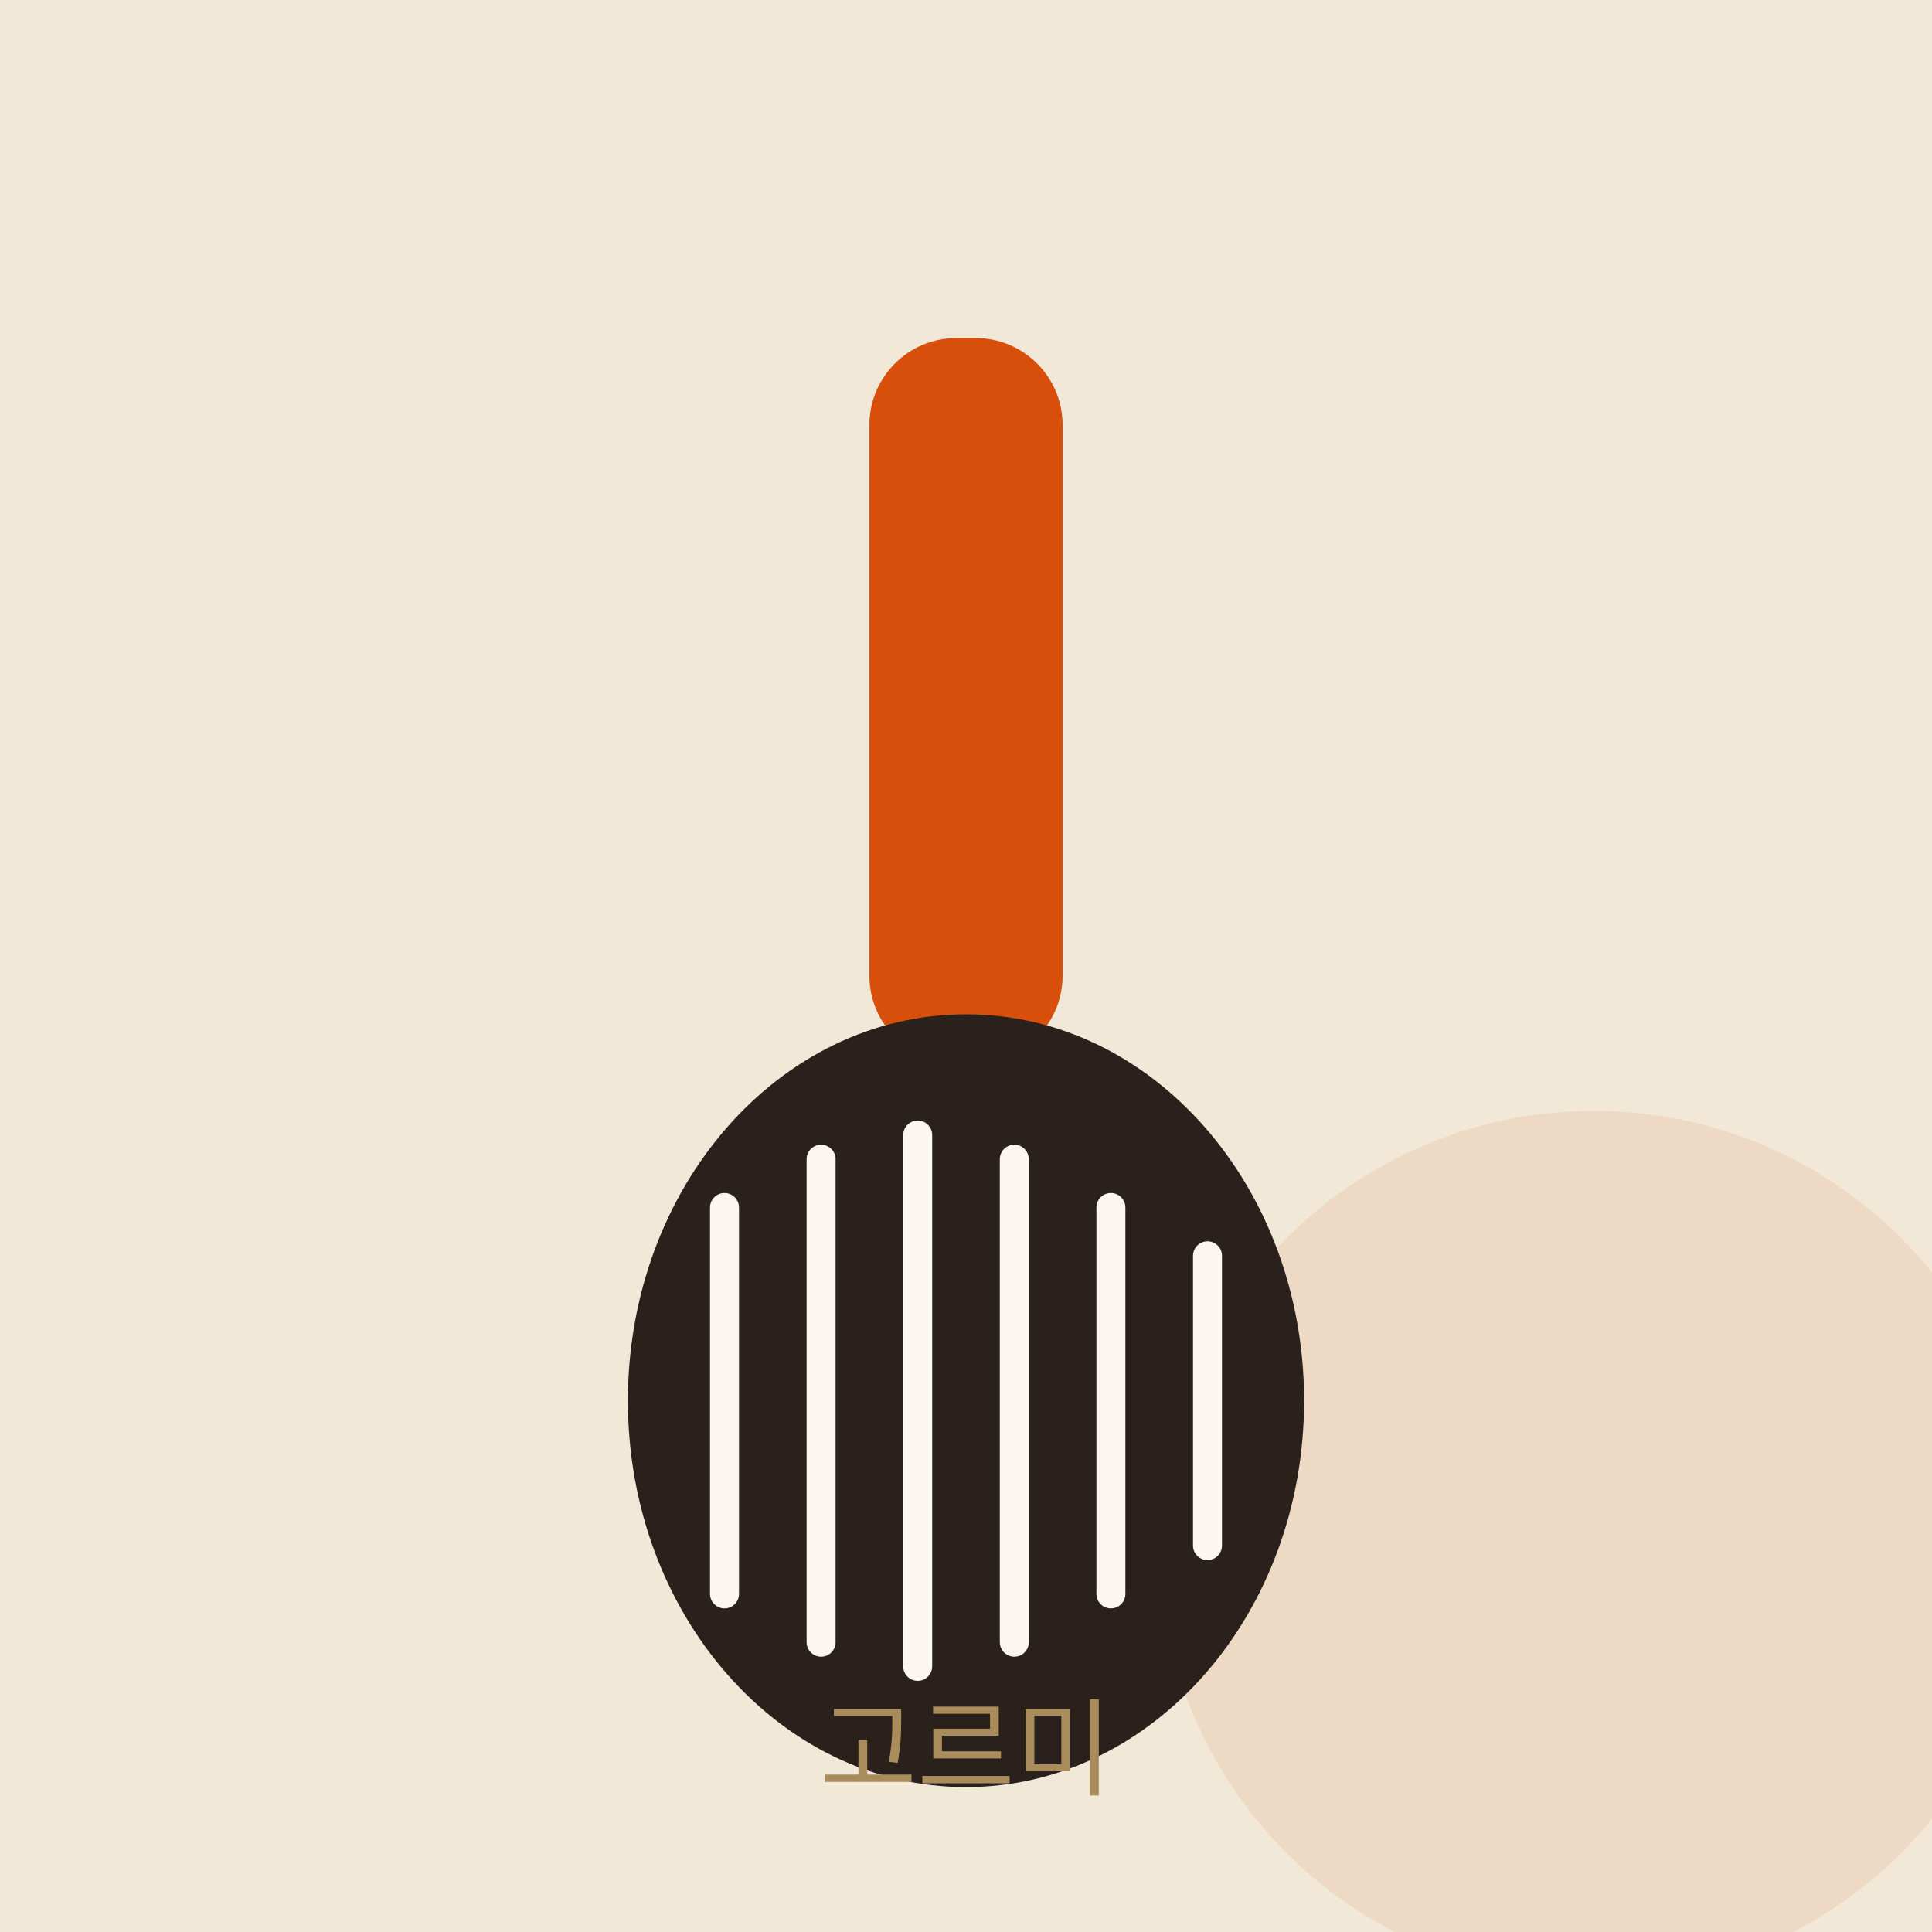
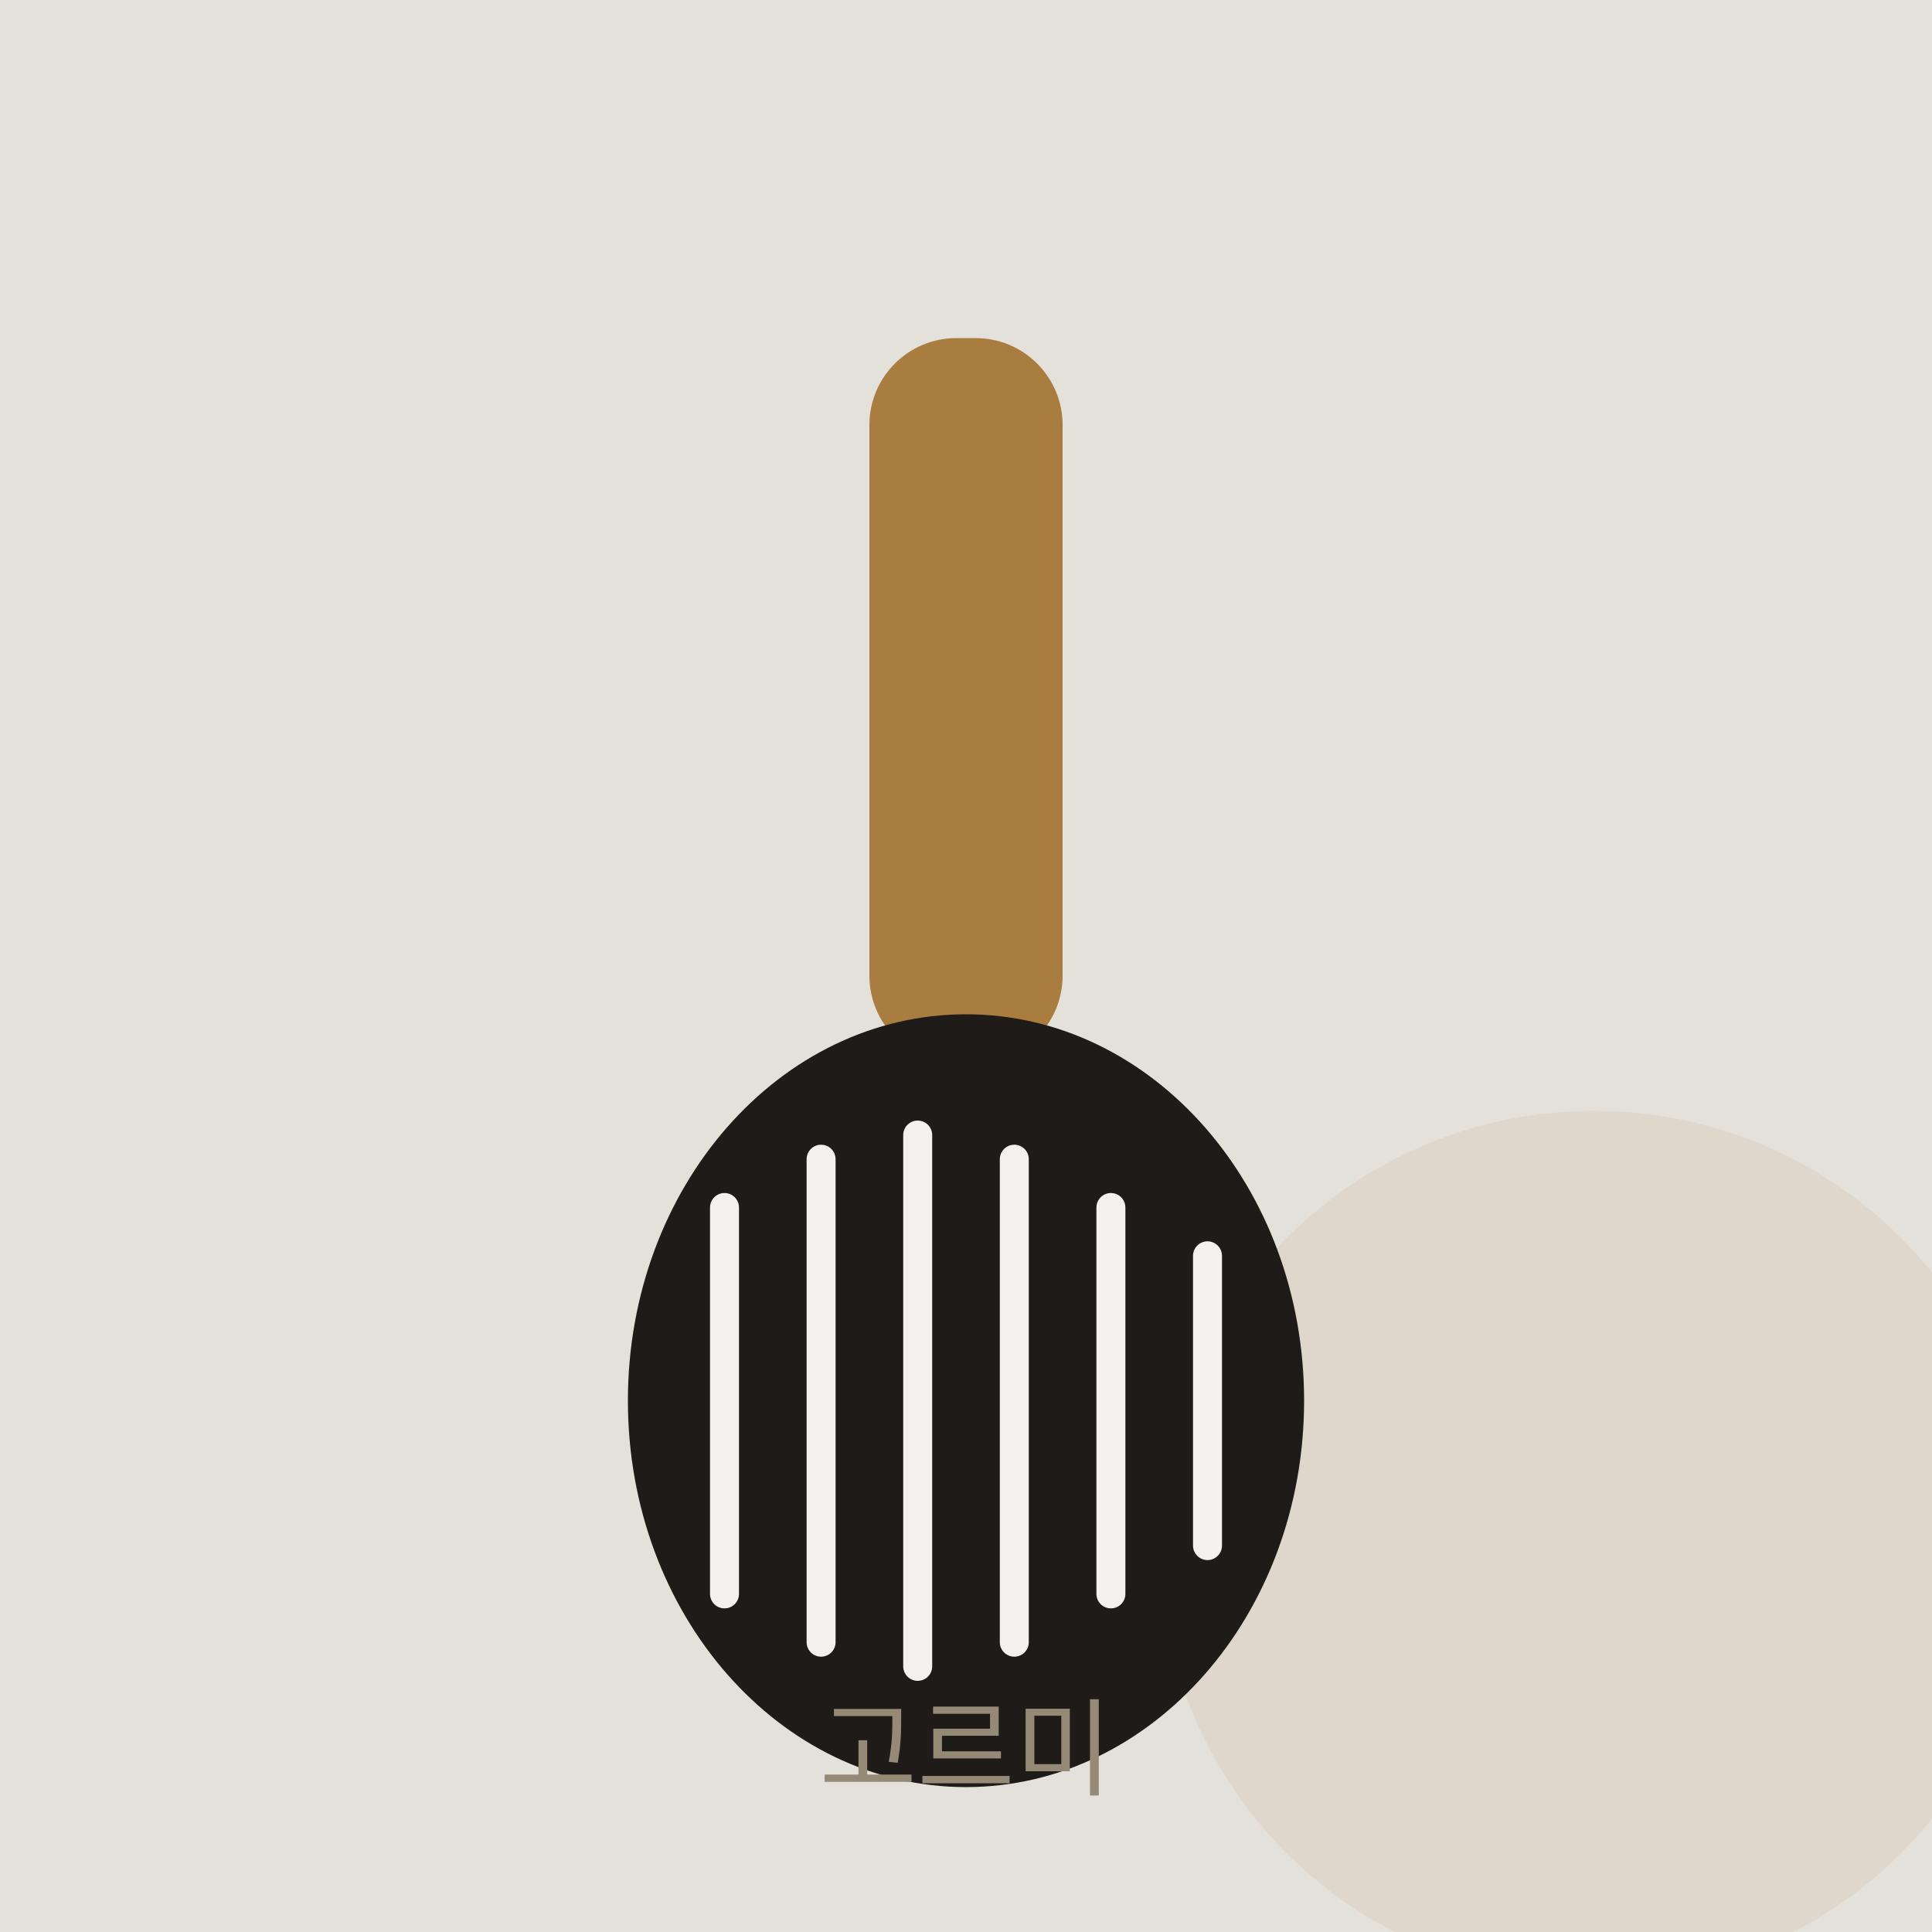
<svg xmlns="http://www.w3.org/2000/svg" viewBox="0 0 400 400" role="img" aria-label="브러쉬 제품 이미지">
-   <rect width="400" height="400" fill="#F1E8D8" />
-   <circle cx="330" cy="320" r="90" fill="#D84E0B" opacity="0.10" />
+   <rect width="400" height="400" fill="#E4E1DA" />
+   <circle cx="330" cy="320" r="90" fill="#A97C3F" opacity="0.10" />
  <g transform="translate(160,70)">
-     <rect x="20" y="0" width="40" height="150" rx="18" fill="#D84E0B" />
-     <ellipse cx="40" cy="220" rx="70" ry="80" fill="#2A211C" />
-     <g stroke="#FBF7F0" stroke-width="6" stroke-linecap="round">
+     <rect x="20" y="0" width="40" height="150" rx="18" fill="#A97C3F" />
+     <ellipse cx="40" cy="220" rx="70" ry="80" fill="#1E1B18" />
+     <g stroke="#F2F1EE" stroke-width="6" stroke-linecap="round">
      <line x1="-10" y1="180" x2="-10" y2="260" />
      <line x1="10" y1="170" x2="10" y2="270" />
      <line x1="30" y1="165" x2="30" y2="275" />
      <line x1="50" y1="170" x2="50" y2="270" />
      <line x1="70" y1="180" x2="70" y2="260" />
      <line x1="90" y1="190" x2="90" y2="250" />
    </g>
  </g>
-   <text x="200" y="370" text-anchor="middle" font-family="sans-serif" font-size="22" fill="#a98c5b">고르미</text>
+   <text x="200" y="370" text-anchor="middle" font-family="sans-serif" font-size="22" fill="#948A76">고르미</text>
</svg>
